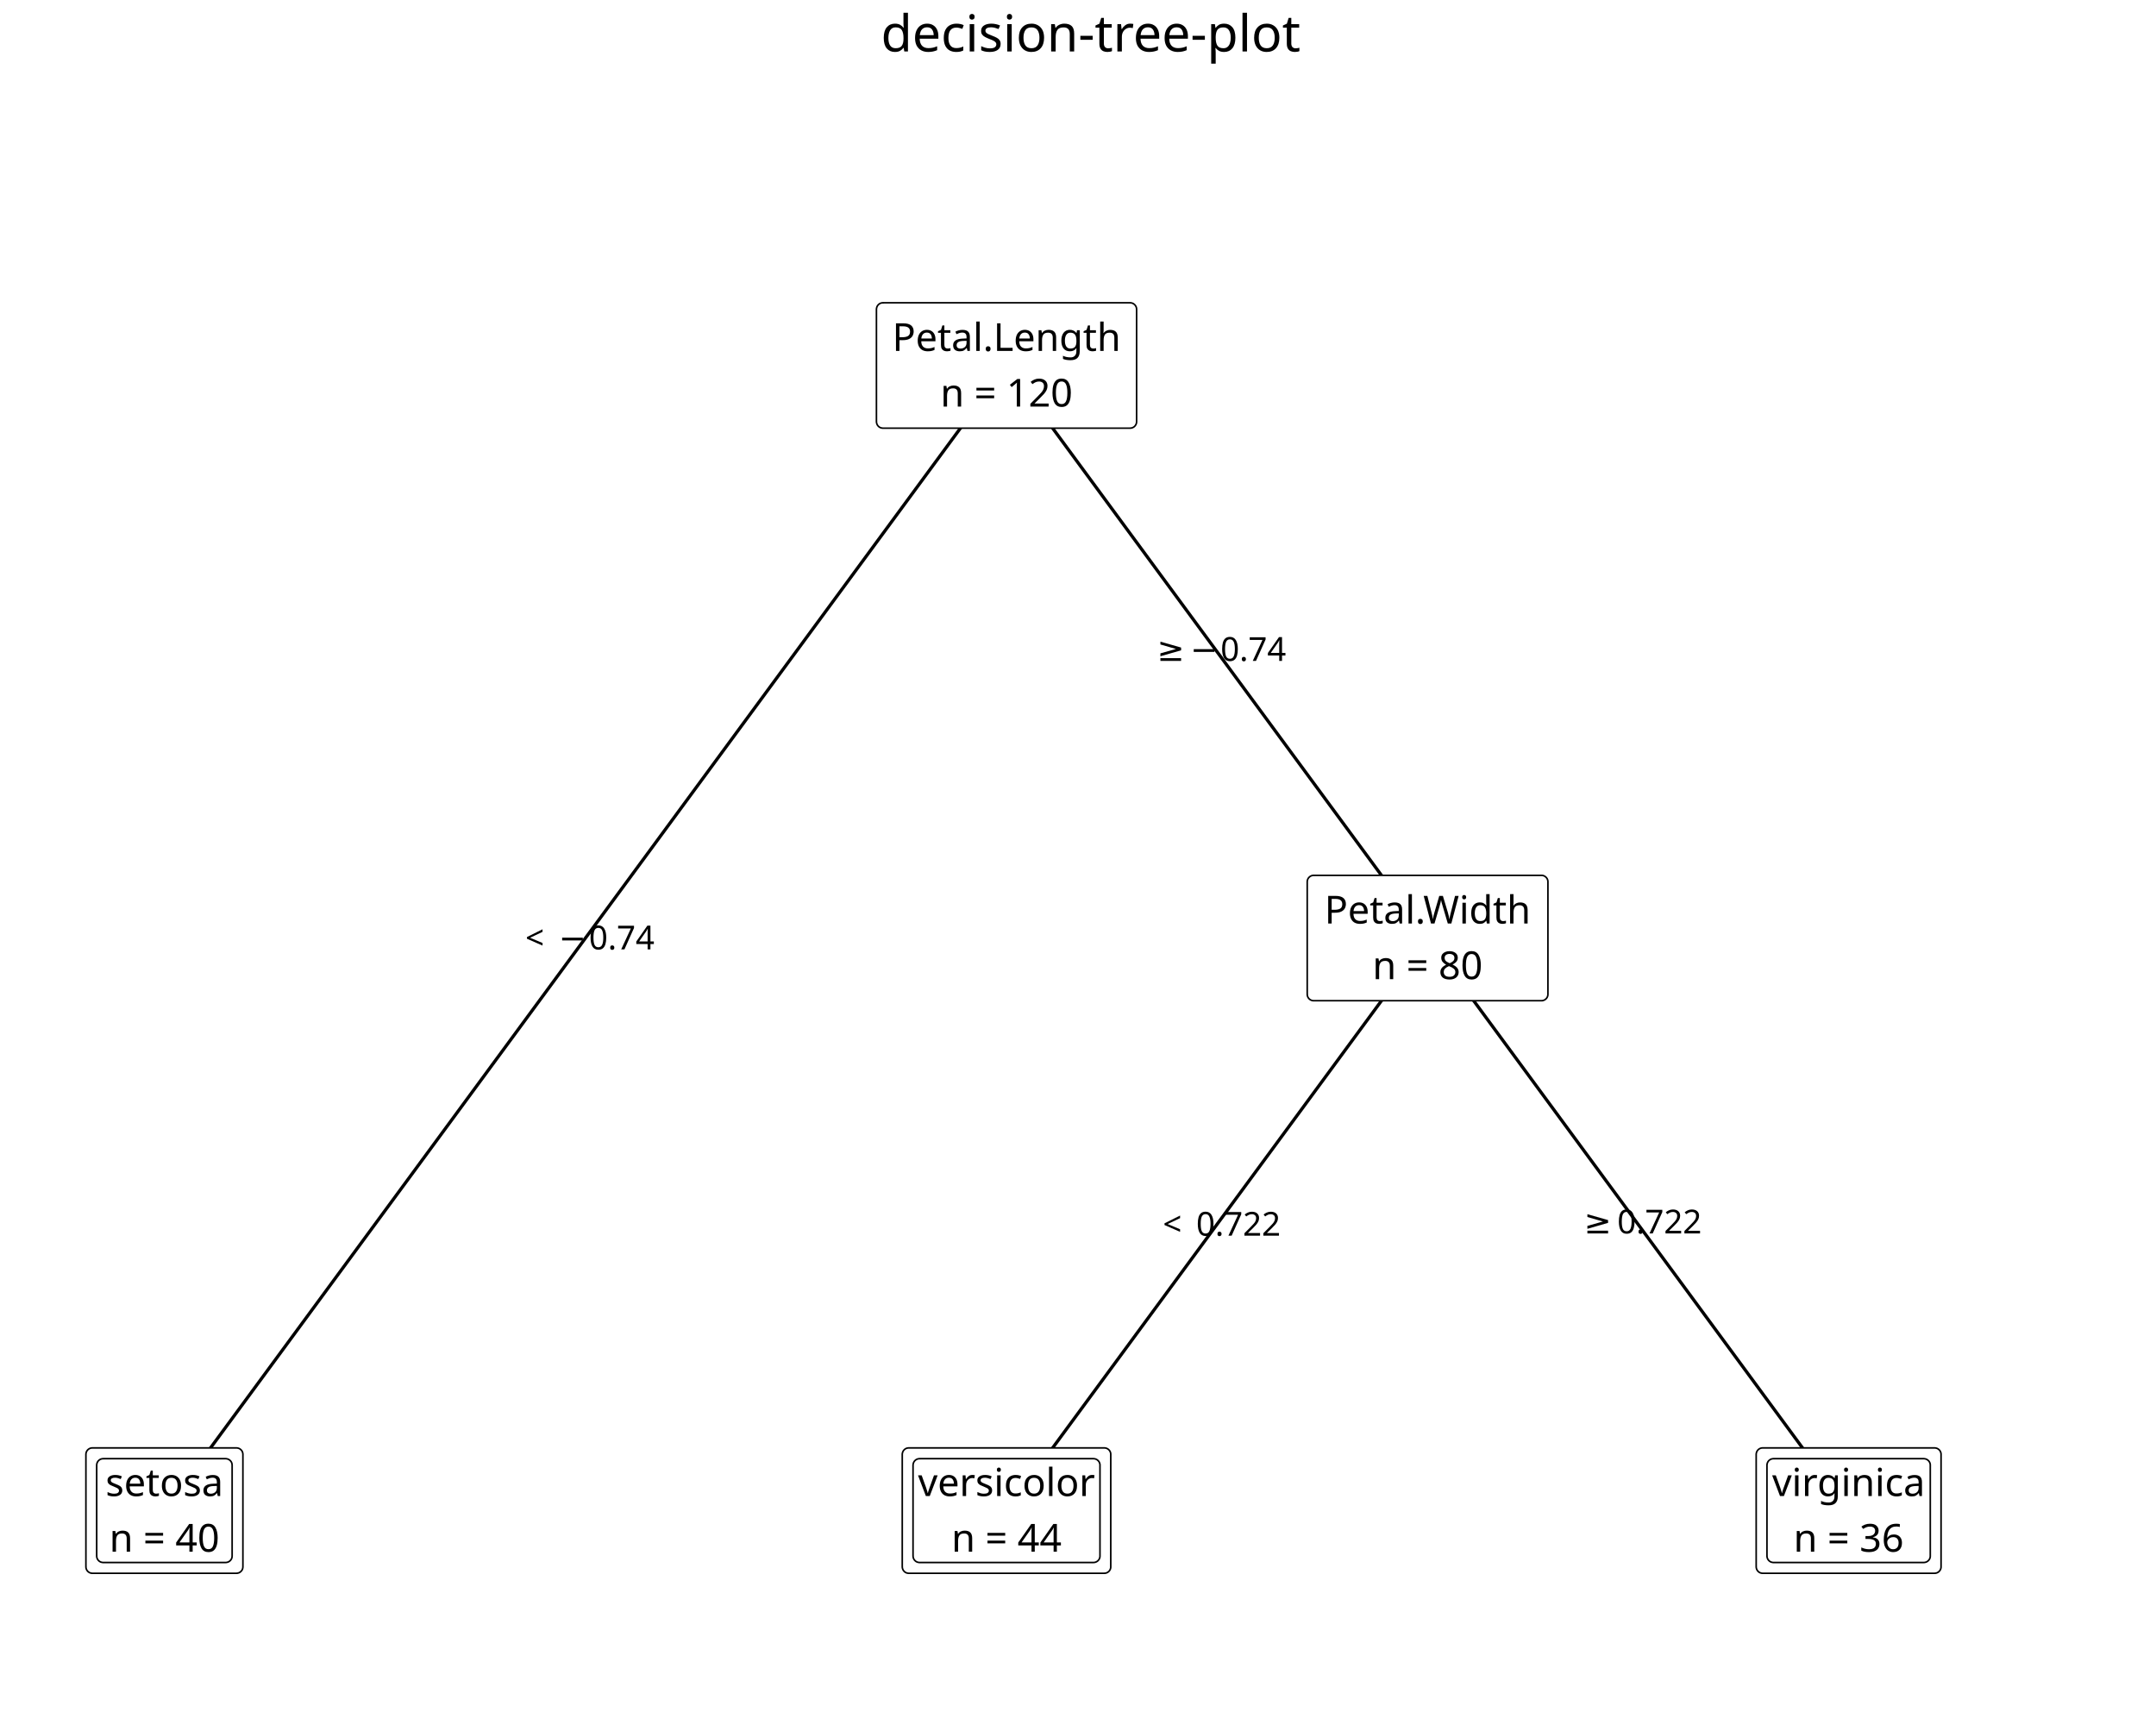
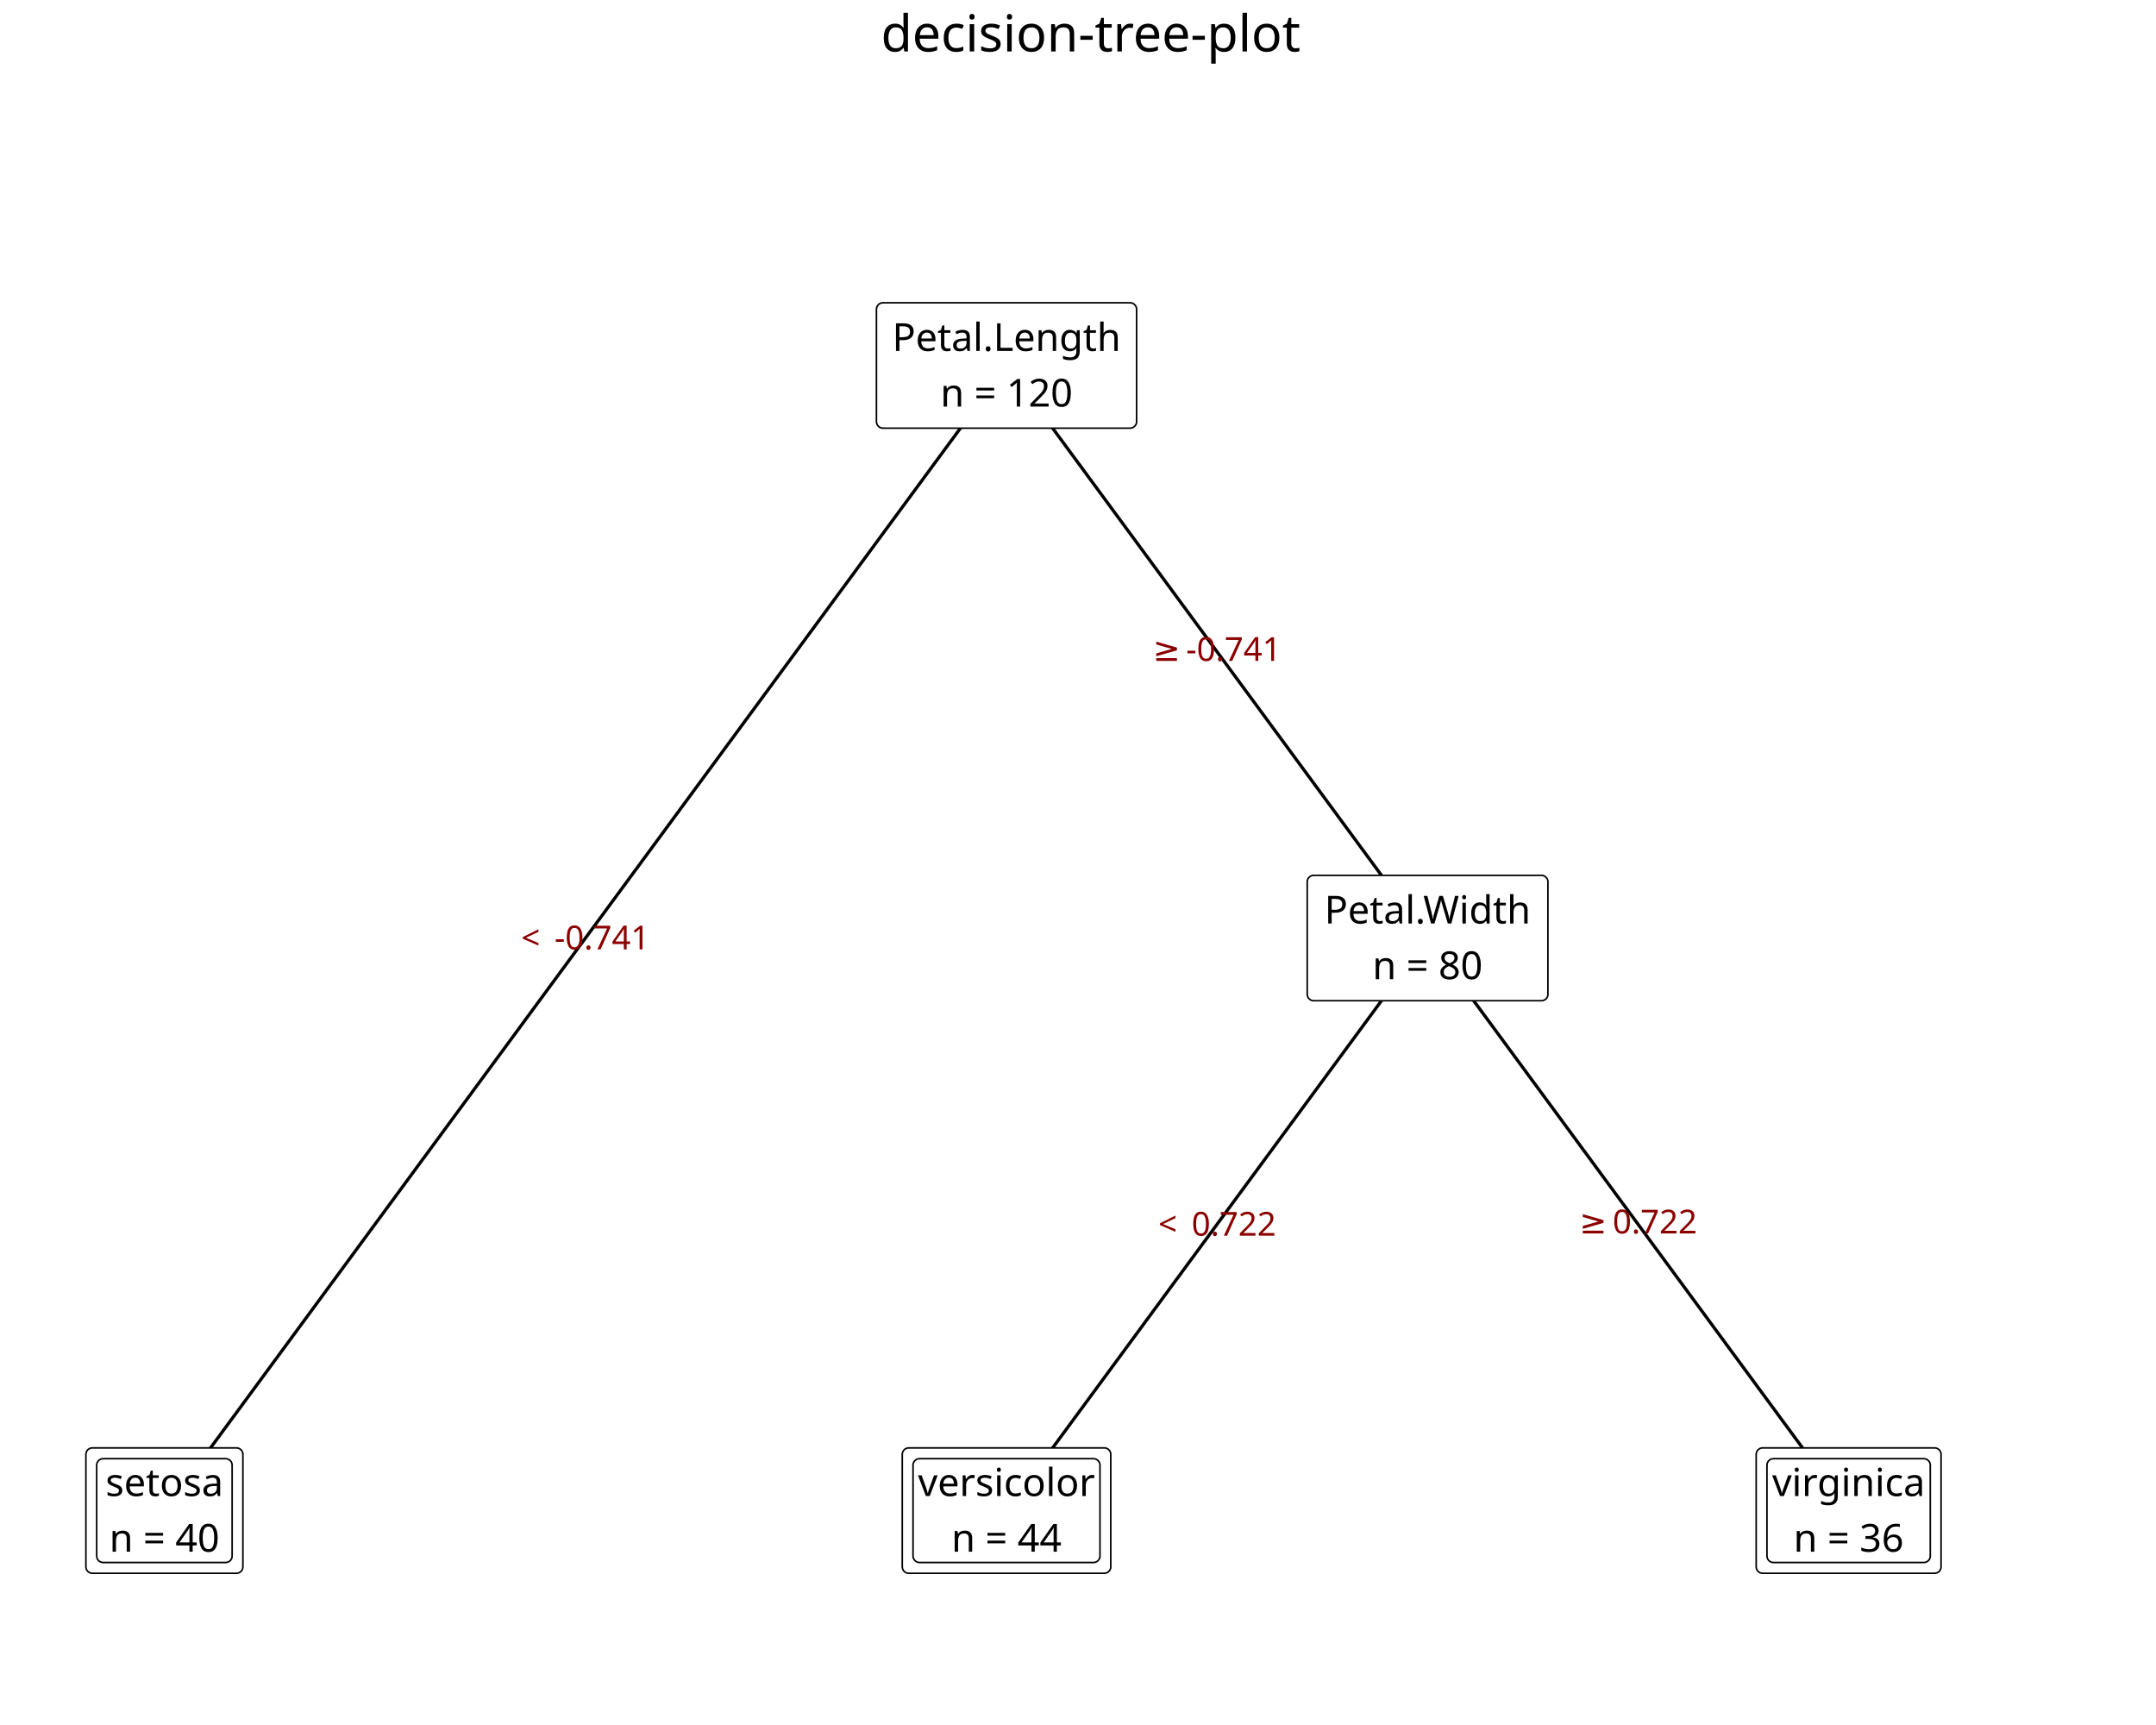
<svg xmlns="http://www.w3.org/2000/svg" class="svglite" data-engine-version="2.0" width="720.00pt" height="576.00pt" viewBox="0 0 720.00 576.00">
  <defs>
    <style type="text/css">
    .svglite line, .svglite polyline, .svglite polygon, .svglite path, .svglite rect, .svglite circle {
      fill: none;
      stroke: #000000;
      stroke-linecap: round;
      stroke-linejoin: round;
      stroke-miterlimit: 10.00;
    }
  </style>
  </defs>
  <rect width="100%" height="100%" style="stroke: none; fill: #FFFFFF;" />
  <defs>
    <clipPath id="cpMC4wMHw3MjAuMDB8MC4wMHw1NzYuMDA=">
      <rect x="0.00" y="0.00" width="720.00" height="576.00" />
    </clipPath>
  </defs>
  <g clip-path="url(#cpMC4wMHw3MjAuMDB8MC4wMHw1NzYuMDA=)">
    <rect x="0.00" y="0.00" width="720.00" height="576.00" style="stroke-width: 10.67; stroke: none;" />
  </g>
  <defs>
    <clipPath id="cpOC41MHw3MjAuMDB8MjAuNzF8NTY3LjUw">
      <rect x="8.50" y="20.71" width="711.50" height="546.79" />
    </clipPath>
  </defs>
  <g clip-path="url(#cpOC41MHw3MjAuMDB8MjAuNzF8NTY3LjUw)">
    <rect x="8.50" y="20.71" width="711.50" height="546.79" style="stroke-width: 10.67; stroke: none;" />
    <line x1="54.91" y1="504.41" x2="336.13" y2="122.04" style="stroke-width: 1.07; stroke-linecap: butt;" />
    <line x1="476.74" y1="313.22" x2="336.13" y2="122.04" style="stroke-width: 1.07; stroke-linecap: butt;" />
    <line x1="336.13" y1="504.41" x2="476.74" y2="313.22" style="stroke-width: 1.07; stroke-linecap: butt;" />
    <line x1="617.35" y1="504.41" x2="476.74" y2="313.22" style="stroke-width: 1.07; stroke-linecap: butt;" />
-     <polygon points="171.44,320.73 219.60,320.73 219.51,320.73 219.86,320.71 220.20,320.64 220.52,320.52 220.83,320.35 221.09,320.13 221.33,319.87 221.51,319.57 221.65,319.25 221.73,318.92 221.76,318.57 221.76,318.57 221.76,307.87 221.76,307.87 221.73,307.53 221.65,307.19 221.51,306.87 221.33,306.57 221.09,306.31 220.83,306.09 220.52,305.92 220.20,305.80 219.86,305.73 219.60,305.71 171.44,305.71 171.70,305.73 171.35,305.71 171.00,305.76 170.67,305.85 170.36,306.00 170.07,306.20 169.82,306.44 169.61,306.72 169.45,307.03 169.34,307.36 169.28,307.70 169.28,307.87 169.28,318.57 169.28,318.39 169.28,318.74 169.34,319.09 169.45,319.42 169.61,319.72 169.82,320.00 170.07,320.24 170.36,320.44 170.67,320.59 171.00,320.68 171.35,320.73 " style="stroke-width: 0.00; stroke: none; fill: none;" />
-     <text x="175.43" y="317.02" style="font-size: 11.04px; font-family: sans;" textLength="8.57px" lengthAdjust="spacingAndGlyphs">&lt;</text>
-     <text x="186.56" y="317.02" style="font-size: 11.04px; font-family: sans;" textLength="8.58px" lengthAdjust="spacingAndGlyphs">−</text>
-     <text x="196.67" y="317.02" style="font-size: 11.04px; font-family: sans;" textLength="21.49px" lengthAdjust="spacingAndGlyphs">0.74</text>
-     <polygon points="382.35,225.89 430.52,225.89 430.43,225.89 430.78,225.88 431.12,225.81 431.45,225.68 431.75,225.51 432.02,225.29 432.25,225.03 432.43,224.74 432.57,224.42 432.65,224.08 432.68,223.73 432.68,223.73 432.68,211.53 432.68,211.53 432.65,211.18 432.57,210.84 432.43,210.52 432.25,210.23 432.02,209.97 431.75,209.75 431.45,209.57 431.12,209.45 430.78,209.38 430.52,209.37 382.35,209.37 382.61,209.38 382.26,209.37 381.92,209.41 381.59,209.51 381.27,209.65 380.99,209.85 380.73,210.09 380.53,210.37 380.36,210.68 380.25,211.01 380.20,211.35 380.19,211.53 380.19,223.73 380.20,223.56 380.20,223.91 380.25,224.25 380.36,224.58 380.53,224.89 380.73,225.16 380.99,225.40 381.27,225.60 381.59,225.75 381.92,225.85 382.26,225.89 " style="stroke-width: 0.00; stroke: none; fill: none;" />
-     <text x="386.35" y="220.68" style="font-size: 11.04px; font-family: sans;" textLength="8.58px" lengthAdjust="spacingAndGlyphs">≥</text>
-     <text x="397.48" y="220.68" style="font-size: 11.04px; font-family: sans;" textLength="8.58px" lengthAdjust="spacingAndGlyphs">−</text>
-     <text x="407.59" y="220.68" style="font-size: 11.04px; font-family: sans;" textLength="21.49px" lengthAdjust="spacingAndGlyphs">0.74</text>
-     <polygon points="384.34,416.32 428.53,416.32 428.44,416.32 428.79,416.31 429.13,416.24 429.46,416.11 429.76,415.94 430.03,415.72 430.26,415.46 430.44,415.16 430.58,414.84 430.66,414.51 430.69,414.16 430.69,414.16 430.69,403.46 430.69,403.46 430.66,403.12 430.58,402.78 430.44,402.46 430.26,402.17 430.03,401.91 429.76,401.69 429.46,401.51 429.13,401.39 428.79,401.32 428.53,401.30 384.34,401.30 384.60,401.32 384.25,401.31 383.91,401.35 383.57,401.45 383.26,401.59 382.97,401.79 382.72,402.03 382.51,402.31 382.35,402.62 382.24,402.95 382.19,403.29 382.18,403.46 382.18,414.16 382.19,413.99 382.19,414.33 382.24,414.68 382.35,415.01 382.51,415.32 382.72,415.59 382.97,415.83 383.26,416.03 383.57,416.18 383.91,416.28 384.25,416.32 " style="stroke-width: 0.00; stroke: none; fill: none;" />
-     <text x="388.34" y="412.61" style="font-size: 11.04px; font-family: sans;" textLength="8.57px" lengthAdjust="spacingAndGlyphs">&lt;</text>
-     <text x="399.46" y="412.61" style="font-size: 11.04px; font-family: sans;" textLength="27.63px" lengthAdjust="spacingAndGlyphs">0.722</text>
-     <polygon points="524.95,417.08 569.15,417.08 569.06,417.07 569.41,417.06 569.75,416.99 570.07,416.87 570.37,416.69 570.64,416.47 570.87,416.21 571.06,415.92 571.19,415.60 571.28,415.26 571.31,414.92 571.31,414.92 571.31,402.71 571.31,402.71 571.28,402.36 571.19,402.03 571.06,401.71 570.87,401.41 570.64,401.15 570.37,400.93 570.07,400.76 569.75,400.63 569.41,400.57 569.15,400.55 524.95,400.55 525.21,400.57 524.86,400.55 524.52,400.59 524.18,400.69 523.87,400.84 523.58,401.04 523.33,401.28 523.12,401.56 522.96,401.86 522.85,402.19 522.80,402.54 522.79,402.71 522.79,414.92 522.80,414.74 522.80,415.09 522.85,415.43 522.96,415.76 523.12,416.07 523.33,416.35 523.58,416.59 523.87,416.79 524.18,416.94 524.52,417.03 524.86,417.07 " style="stroke-width: 0.00; stroke: none; fill: none;" />
-     <text x="528.94" y="411.86" style="font-size: 11.04px; font-family: sans;" textLength="8.58px" lengthAdjust="spacingAndGlyphs">≥</text>
-     <text x="540.08" y="411.86" style="font-size: 11.04px; font-family: sans;" textLength="27.63px" lengthAdjust="spacingAndGlyphs">0.722</text>
+     <polygon points="170.05,320.73 220.98,320.73 220.90,320.73 221.24,320.71 221.59,320.64 221.91,320.52 222.21,320.35 222.48,320.13 222.71,319.87 222.90,319.57 223.03,319.25 223.12,318.92 223.14,318.57 223.14,318.57 223.14,307.87 223.14,307.87 223.12,307.53 223.03,307.19 222.90,306.87 222.71,306.57 222.48,306.31 222.21,306.09 221.91,305.92 221.59,305.80 221.24,305.73 220.98,305.71 170.05,305.71 170.31,305.73 169.96,305.71 169.62,305.76 169.29,305.85 168.97,306.00 168.68,306.20 168.43,306.44 168.23,306.72 168.06,307.03 167.95,307.36 167.90,307.70 167.89,307.87 167.89,318.57 167.90,318.39 167.90,318.74 167.95,319.09 168.06,319.42 168.23,319.72 168.43,320.00 168.68,320.24 168.97,320.44 169.29,320.59 169.62,320.68 169.96,320.73 " style="stroke-width: 0.00; stroke: none; fill: none;" />
+     <text x="174.05" y="317.02" style="font-size: 11.04px; fill: #8B0000; font-family: sans;" textLength="8.57px" lengthAdjust="spacingAndGlyphs">&lt;</text>
+     <text x="185.17" y="317.02" style="font-size: 11.04px; fill: #8B0000; font-family: sans;" textLength="34.37px" lengthAdjust="spacingAndGlyphs"> -0.741</text>
+     <polygon points="380.97,225.89 431.91,225.89 431.82,225.89 432.17,225.88 432.51,225.81 432.83,225.68 433.13,225.51 433.40,225.29 433.63,225.03 433.82,224.74 433.95,224.42 434.04,224.08 434.07,223.73 434.07,223.73 434.07,211.53 434.07,211.53 434.04,211.18 433.95,210.84 433.82,210.52 433.63,210.23 433.40,209.97 433.13,209.75 432.83,209.57 432.51,209.45 432.17,209.38 431.91,209.37 380.97,209.37 381.23,209.38 380.88,209.37 380.53,209.41 380.20,209.51 379.89,209.65 379.60,209.85 379.35,210.09 379.14,210.37 378.98,210.68 378.87,211.01 378.81,211.35 378.81,211.53 378.81,223.73 378.81,223.56 378.81,223.91 378.87,224.25 378.98,224.58 379.14,224.89 379.35,225.16 379.60,225.40 379.89,225.60 380.20,225.75 380.53,225.85 380.88,225.89 " style="stroke-width: 0.00; stroke: none; fill: none;" />
+     <text x="384.96" y="220.68" style="font-size: 11.04px; fill: #8B0000; font-family: sans;" textLength="8.58px" lengthAdjust="spacingAndGlyphs">≥</text>
+     <text x="396.09" y="220.68" style="font-size: 11.04px; fill: #8B0000; font-family: sans;" textLength="34.37px" lengthAdjust="spacingAndGlyphs"> -0.741</text>
+     <polygon points="382.81,416.32 430.06,416.32 429.98,416.32 430.32,416.31 430.67,416.24 430.99,416.11 431.29,415.94 431.56,415.72 431.79,415.46 431.98,415.16 432.11,414.84 432.20,414.51 432.22,414.16 432.22,414.16 432.22,403.46 432.22,403.46 432.20,403.12 432.11,402.78 431.98,402.46 431.79,402.17 431.56,401.91 431.29,401.69 430.99,401.51 430.67,401.39 430.32,401.32 430.06,401.30 382.81,401.30 383.07,401.32 382.72,401.31 382.37,401.35 382.04,401.45 381.73,401.59 381.44,401.79 381.19,402.03 380.98,402.31 380.82,402.62 380.71,402.95 380.65,403.29 380.65,403.46 380.65,414.16 380.65,413.99 380.65,414.33 380.71,414.68 380.82,415.01 380.98,415.32 381.19,415.59 381.44,415.83 381.73,416.03 382.04,416.18 382.37,416.28 382.72,416.32 " style="stroke-width: 0.00; stroke: none; fill: none;" />
+     <text x="386.80" y="412.61" style="font-size: 11.04px; fill: #8B0000; font-family: sans;" textLength="8.57px" lengthAdjust="spacingAndGlyphs">&lt;</text>
+     <text x="397.93" y="412.61" style="font-size: 11.04px; fill: #8B0000; font-family: sans;" textLength="30.69px" lengthAdjust="spacingAndGlyphs"> 0.722</text>
+     <polygon points="523.42,417.08 570.68,417.08 570.59,417.07 570.94,417.06 571.28,416.99 571.61,416.87 571.91,416.69 572.18,416.47 572.41,416.21 572.59,415.92 572.73,415.60 572.81,415.26 572.84,414.92 572.84,414.92 572.84,402.71 572.84,402.71 572.81,402.36 572.73,402.03 572.59,401.71 572.41,401.41 572.18,401.15 571.91,400.93 571.61,400.76 571.28,400.63 570.94,400.57 570.68,400.55 523.42,400.55 523.68,400.57 523.33,400.55 522.98,400.59 522.65,400.69 522.34,400.84 522.05,401.04 521.80,401.28 521.59,401.56 521.43,401.86 521.32,402.19 521.26,402.54 521.26,402.71 521.26,414.92 521.26,414.74 521.26,415.09 521.32,415.43 521.43,415.76 521.59,416.07 521.80,416.35 522.05,416.59 522.34,416.79 522.65,416.94 522.98,417.03 523.33,417.07 " style="stroke-width: 0.00; stroke: none; fill: none;" />
+     <text x="527.41" y="411.86" style="font-size: 11.04px; fill: #8B0000; font-family: sans;" textLength="8.58px" lengthAdjust="spacingAndGlyphs">≥</text>
+     <text x="538.54" y="411.86" style="font-size: 11.04px; fill: #8B0000; font-family: sans;" textLength="30.69px" lengthAdjust="spacingAndGlyphs"> 0.722</text>
    <polygon points="294.85,142.97 377.41,142.97 377.32,142.97 377.67,142.95 378.01,142.88 378.33,142.76 378.63,142.59 378.90,142.37 379.13,142.11 379.32,141.81 379.46,141.49 379.54,141.15 379.57,140.81 379.57,140.81 379.57,103.26 379.57,103.26 379.54,102.92 379.46,102.58 379.32,102.26 379.13,101.97 378.90,101.71 378.63,101.49 378.33,101.31 378.01,101.19 377.67,101.12 377.41,101.10 294.85,101.10 295.11,101.12 294.77,101.11 294.42,101.15 294.09,101.24 293.77,101.39 293.49,101.59 293.24,101.83 293.03,102.11 292.87,102.42 292.76,102.75 292.70,103.09 292.69,103.26 292.69,140.81 292.70,140.63 292.70,140.98 292.76,141.32 292.87,141.65 293.03,141.96 293.24,142.24 293.49,142.48 293.77,142.68 294.09,142.83 294.42,142.92 294.77,142.97 " style="stroke-width: 0.53; fill: #FFFFFF;" />
    <text x="336.13" y="117.18" text-anchor="middle" style="font-size: 12.90px; font-family: sans;" textLength="72.47px" lengthAdjust="spacingAndGlyphs">Petal.Length</text>
    <text x="336.13" y="135.77" text-anchor="middle" style="font-size: 12.90px; font-family: sans;" textLength="43.42px" lengthAdjust="spacingAndGlyphs">n = 120</text>
    <polygon points="30.85,525.34 78.96,525.34 78.88,525.34 79.22,525.32 79.56,525.25 79.89,525.13 80.19,524.95 80.46,524.73 80.69,524.47 80.88,524.18 81.01,523.86 81.09,523.52 81.12,523.18 81.12,523.18 81.12,485.63 81.12,485.63 81.09,485.29 81.01,484.95 80.88,484.63 80.69,484.34 80.46,484.08 80.19,483.86 79.89,483.68 79.56,483.56 79.22,483.49 78.96,483.47 30.85,483.47 31.11,483.49 30.76,483.47 30.42,483.52 30.08,483.61 29.77,483.76 29.48,483.96 29.23,484.20 29.02,484.48 28.86,484.79 28.75,485.12 28.70,485.46 28.69,485.63 28.69,523.18 28.70,523.00 28.70,523.35 28.75,523.69 28.86,524.02 29.02,524.33 29.23,524.61 29.48,524.85 29.77,525.05 30.08,525.20 30.42,525.29 30.76,525.34 " style="stroke-width: 0.53; fill: #FFFFFF;" />
    <text x="54.91" y="499.55" text-anchor="middle" style="font-size: 12.90px; font-family: sans;" textLength="38.03px" lengthAdjust="spacingAndGlyphs">setosa</text>
    <text x="54.91" y="518.14" text-anchor="middle" style="font-size: 12.90px; font-family: sans;" textLength="36.24px" lengthAdjust="spacingAndGlyphs">n = 40</text>
    <polygon points="438.71,334.15 514.77,334.15 514.69,334.15 515.03,334.14 515.37,334.07 515.70,333.94 516.00,333.77 516.27,333.55 516.50,333.29 516.69,333.00 516.82,332.68 516.91,332.34 516.93,331.99 516.93,331.99 516.93,294.45 516.93,294.45 516.91,294.10 516.82,293.76 516.69,293.44 516.50,293.15 516.27,292.89 516.00,292.67 515.70,292.50 515.37,292.37 515.03,292.30 514.77,292.29 438.71,292.29 438.97,292.30 438.62,292.29 438.28,292.33 437.94,292.43 437.63,292.58 437.34,292.78 437.09,293.02 436.88,293.29 436.72,293.60 436.61,293.93 436.56,294.27 436.55,294.45 436.55,331.99 436.56,331.82 436.56,332.17 436.61,332.51 436.72,332.84 436.88,333.15 437.09,333.42 437.34,333.67 437.63,333.86 437.94,334.01 438.28,334.11 438.62,334.15 " style="stroke-width: 0.53; fill: #FFFFFF;" />
    <text x="476.74" y="308.37" text-anchor="middle" style="font-size: 12.90px; font-family: sans;" textLength="65.99px" lengthAdjust="spacingAndGlyphs">Petal.Width</text>
    <text x="476.74" y="326.95" text-anchor="middle" style="font-size: 12.90px; font-family: sans;" textLength="36.24px" lengthAdjust="spacingAndGlyphs">n = 80</text>
    <polygon points="303.47,525.34 368.78,525.34 368.70,525.34 369.05,525.32 369.39,525.25 369.71,525.13 370.01,524.95 370.28,524.73 370.51,524.47 370.70,524.18 370.83,523.86 370.92,523.52 370.94,523.18 370.94,523.18 370.94,485.63 370.94,485.63 370.92,485.29 370.83,484.95 370.70,484.63 370.51,484.34 370.28,484.08 370.01,483.86 369.71,483.68 369.39,483.56 369.05,483.49 368.78,483.47 303.47,483.47 303.73,483.49 303.39,483.47 303.04,483.52 302.71,483.61 302.39,483.76 302.11,483.96 301.86,484.20 301.65,484.48 301.49,484.79 301.38,485.12 301.32,485.46 301.31,485.63 301.31,523.18 301.32,523.00 301.32,523.35 301.38,523.69 301.49,524.02 301.65,524.33 301.86,524.61 302.11,524.85 302.39,525.05 302.71,525.20 303.04,525.29 303.39,525.34 " style="stroke-width: 0.53; fill: #FFFFFF;" />
    <text x="336.13" y="499.55" text-anchor="middle" style="font-size: 12.90px; font-family: sans;" textLength="55.23px" lengthAdjust="spacingAndGlyphs">versicolor</text>
    <text x="336.13" y="518.14" text-anchor="middle" style="font-size: 12.90px; font-family: sans;" textLength="36.24px" lengthAdjust="spacingAndGlyphs">n = 44</text>
    <polygon points="588.64,525.34 646.06,525.34 645.98,525.34 646.32,525.32 646.66,525.25 646.99,525.13 647.29,524.95 647.56,524.73 647.79,524.47 647.98,524.18 648.11,523.86 648.20,523.52 648.22,523.18 648.22,523.18 648.22,485.63 648.22,485.63 648.20,485.29 648.11,484.95 647.98,484.63 647.79,484.34 647.56,484.08 647.29,483.86 646.99,483.68 646.66,483.56 646.32,483.49 646.06,483.47 588.64,483.47 588.90,483.49 588.56,483.47 588.21,483.52 587.88,483.61 587.56,483.76 587.28,483.96 587.03,484.20 586.82,484.48 586.66,484.79 586.55,485.12 586.49,485.46 586.48,485.63 586.48,523.18 586.49,523.00 586.49,523.35 586.55,523.69 586.66,524.02 586.82,524.33 587.03,524.61 587.28,524.85 587.56,525.05 587.88,525.20 588.21,525.29 588.56,525.34 " style="stroke-width: 0.53; fill: #FFFFFF;" />
    <text x="617.35" y="499.55" text-anchor="middle" style="font-size: 12.90px; font-family: sans;" textLength="47.34px" lengthAdjust="spacingAndGlyphs">virginica</text>
    <text x="617.35" y="518.14" text-anchor="middle" style="font-size: 12.90px; font-family: sans;" textLength="36.24px" lengthAdjust="spacingAndGlyphs">n = 36</text>
    <polygon points="34.45,521.74 75.36,521.74 75.28,521.74 75.62,521.72 75.96,521.65 76.29,521.53 76.59,521.35 76.86,521.13 77.09,520.87 77.28,520.58 77.41,520.26 77.49,519.92 77.52,519.58 77.52,519.58 77.52,489.23 77.52,489.23 77.49,488.89 77.41,488.55 77.28,488.23 77.09,487.94 76.86,487.68 76.59,487.46 76.29,487.28 75.96,487.16 75.62,487.09 75.36,487.07 34.45,487.07 34.71,487.09 34.36,487.07 34.02,487.12 33.68,487.21 33.37,487.36 33.08,487.56 32.83,487.80 32.62,488.08 32.46,488.39 32.35,488.72 32.30,489.06 32.29,489.23 32.29,519.58 32.30,519.40 32.30,519.75 32.35,520.09 32.46,520.42 32.62,520.73 32.83,521.01 33.08,521.25 33.37,521.45 33.68,521.60 34.02,521.69 34.36,521.74 " style="stroke-width: 0.53; fill: #FFFFFF;" />
    <text x="54.91" y="499.55" text-anchor="middle" style="font-size: 12.90px; font-family: sans;" textLength="38.03px" lengthAdjust="spacingAndGlyphs">setosa</text>
    <text x="54.91" y="518.14" text-anchor="middle" style="font-size: 12.90px; font-family: sans;" textLength="36.24px" lengthAdjust="spacingAndGlyphs">n = 40</text>
    <polygon points="307.07,521.74 365.18,521.74 365.10,521.74 365.45,521.72 365.79,521.65 366.11,521.53 366.41,521.35 366.68,521.13 366.91,520.87 367.10,520.58 367.23,520.26 367.32,519.92 367.34,519.58 367.34,519.58 367.34,489.23 367.34,489.23 367.32,488.89 367.23,488.55 367.10,488.23 366.91,487.94 366.68,487.68 366.41,487.46 366.11,487.28 365.79,487.16 365.45,487.09 365.18,487.07 307.07,487.07 307.33,487.09 306.99,487.07 306.64,487.12 306.31,487.21 305.99,487.36 305.71,487.56 305.46,487.80 305.25,488.08 305.09,488.39 304.98,488.72 304.92,489.06 304.91,489.23 304.91,519.58 304.92,519.40 304.92,519.75 304.98,520.09 305.09,520.42 305.25,520.73 305.46,521.01 305.71,521.25 305.99,521.45 306.31,521.60 306.64,521.69 306.99,521.74 " style="stroke-width: 0.53; fill: #FFFFFF;" />
    <text x="336.13" y="499.55" text-anchor="middle" style="font-size: 12.90px; font-family: sans;" textLength="55.23px" lengthAdjust="spacingAndGlyphs">versicolor</text>
    <text x="336.13" y="518.14" text-anchor="middle" style="font-size: 12.90px; font-family: sans;" textLength="36.24px" lengthAdjust="spacingAndGlyphs">n = 44</text>
    <polygon points="592.24,521.74 642.46,521.74 642.38,521.74 642.72,521.72 643.06,521.65 643.39,521.53 643.69,521.35 643.96,521.13 644.19,520.87 644.38,520.58 644.51,520.26 644.60,519.92 644.62,519.58 644.62,519.58 644.62,489.23 644.62,489.23 644.60,488.89 644.51,488.55 644.38,488.23 644.19,487.94 643.96,487.68 643.69,487.46 643.39,487.28 643.06,487.16 642.72,487.09 642.46,487.07 592.24,487.07 592.50,487.09 592.16,487.07 591.81,487.12 591.48,487.21 591.16,487.36 590.88,487.56 590.63,487.80 590.42,488.08 590.26,488.39 590.15,488.72 590.09,489.06 590.08,489.23 590.08,519.58 590.09,519.40 590.09,519.75 590.15,520.09 590.26,520.42 590.42,520.73 590.63,521.01 590.88,521.25 591.16,521.45 591.48,521.60 591.81,521.69 592.16,521.74 " style="stroke-width: 0.53; fill: #FFFFFF;" />
    <text x="617.35" y="499.55" text-anchor="middle" style="font-size: 12.90px; font-family: sans;" textLength="47.34px" lengthAdjust="spacingAndGlyphs">virginica</text>
    <text x="617.35" y="518.14" text-anchor="middle" style="font-size: 12.90px; font-family: sans;" textLength="36.24px" lengthAdjust="spacingAndGlyphs">n = 36</text>
    <rect x="8.50" y="20.71" width="711.50" height="546.79" style="stroke-width: 0.00; stroke: none;" />
  </g>
  <g clip-path="url(#cpMC4wMHw3MjAuMDB8MC4wMHw1NzYuMDA=)">
    <polyline points="8.50,567.50 8.50,20.71 " style="stroke-width: 0.00; stroke: none;" />
    <polyline points="8.50,567.50 720.00,567.50 " style="stroke-width: 0.00; stroke: none;" />
    <text x="364.25" y="17.18" text-anchor="middle" style="font-size: 17.00px; font-family: sans;" textLength="130.41px" lengthAdjust="spacingAndGlyphs">decision-tree-plot</text>
  </g>
</svg>
